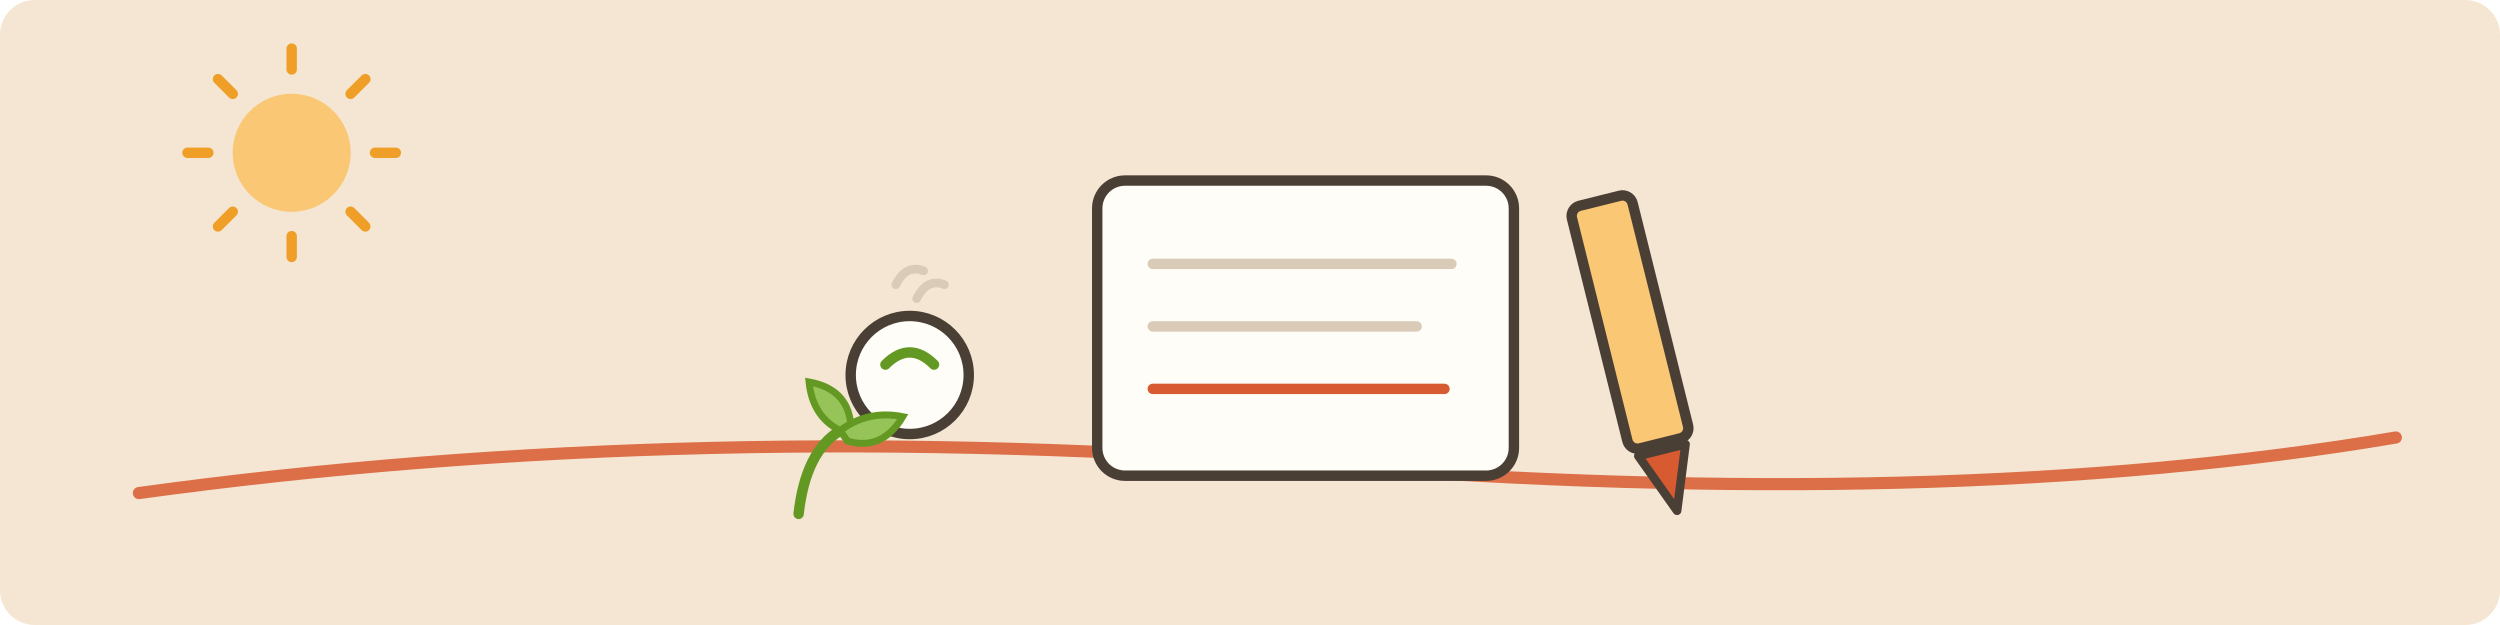
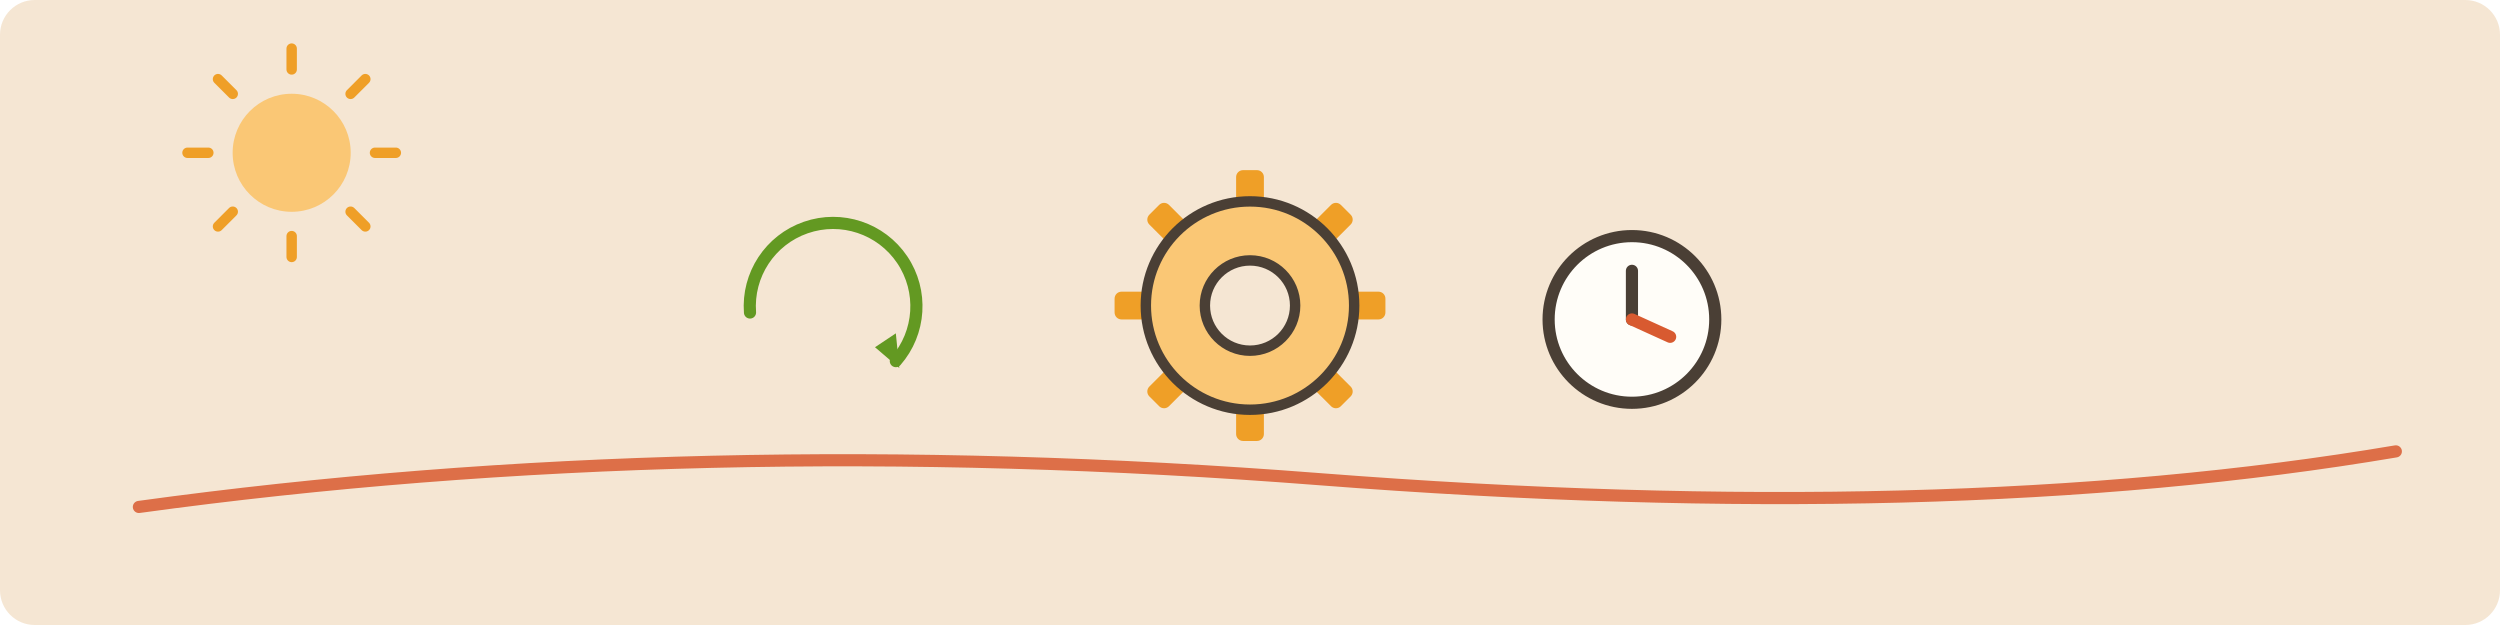
<svg xmlns="http://www.w3.org/2000/svg" width="720" height="180" viewBox="0 0 720 180" role="img" aria-hidden="true">
  <style>
.ec-bg{fill:#F5E6D3}
.ec-paper{fill:#FFFDF8}
.ec-ln{stroke:#4A3F35}
.ec-rule{stroke:#D9CBB8}
+ .ec-ink{fill:#4A3F35}
@media (prefers-color-scheme: dark){
.ec-bg{fill:#33251B}
.ec-paper{fill:#241D15}
.ec-ln{stroke:#EFE7DA}
.ec-rule{stroke:#5C5044}
+ .ec-ink{fill:#EFE7DA}
}
</style>
  <rect width="720" height="180" rx="10" class="ec-bg" />
  <g transform="translate(84,44)">
    <circle cx="0" cy="0" r="17" fill="#FAC775" />
    <line x1="0" y1="-24" x2="0" y2="-30" stroke="#EF9F27" stroke-width="3" stroke-linecap="round" transform="rotate(0)" />
    <line x1="0" y1="-24" x2="0" y2="-30" stroke="#EF9F27" stroke-width="3" stroke-linecap="round" transform="rotate(45)" />
    <line x1="0" y1="-24" x2="0" y2="-30" stroke="#EF9F27" stroke-width="3" stroke-linecap="round" transform="rotate(90)" />
    <line x1="0" y1="-24" x2="0" y2="-30" stroke="#EF9F27" stroke-width="3" stroke-linecap="round" transform="rotate(135)" />
    <line x1="0" y1="-24" x2="0" y2="-30" stroke="#EF9F27" stroke-width="3" stroke-linecap="round" transform="rotate(180)" />
    <line x1="0" y1="-24" x2="0" y2="-30" stroke="#EF9F27" stroke-width="3" stroke-linecap="round" transform="rotate(225)" />
    <line x1="0" y1="-24" x2="0" y2="-30" stroke="#EF9F27" stroke-width="3" stroke-linecap="round" transform="rotate(270)" />
    <line x1="0" y1="-24" x2="0" y2="-30" stroke="#EF9F27" stroke-width="3" stroke-linecap="round" transform="rotate(315)" />
  </g>
-   <path d="M40 142 Q200 120 380 134 T690 126" fill="none" stroke="#D85A30" stroke-width="3.5" stroke-linecap="round" opacity="0.85" />
-   <g transform="translate(316,52)">
-     <rect width="120" height="85" rx="8" class="ec-paper ec-ln" stroke-width="3" />
-     <line x1="16" y1="24" x2="102" y2="24" class="ec-rule" stroke-width="3" stroke-linecap="round" />
-     <line x1="16" y1="42" x2="92" y2="42" class="ec-rule" stroke-width="3" stroke-linecap="round" />
-     <line x1="16" y1="60" x2="100" y2="60" stroke="#D85A30" stroke-width="3" stroke-linecap="round" />
+   <path d="M40 146 Q200 124 380 138 T690 130" fill="none" stroke="#D85A30" stroke-width="3.5" stroke-linecap="round" opacity="0.85" />
+   <g transform="translate(360,88)">
+     <rect x="-4" y="-39" width="8" height="12" rx="2" fill="#EF9F27" transform="rotate(0)" />
+     <rect x="-4" y="-39" width="8" height="12" rx="2" fill="#EF9F27" transform="rotate(45)" />
+     <rect x="-4" y="-39" width="8" height="12" rx="2" fill="#EF9F27" transform="rotate(90)" />
+     <rect x="-4" y="-39" width="8" height="12" rx="2" fill="#EF9F27" transform="rotate(135)" />
+     <rect x="-4" y="-39" width="8" height="12" rx="2" fill="#EF9F27" transform="rotate(180)" />
+     <rect x="-4" y="-39" width="8" height="12" rx="2" fill="#EF9F27" transform="rotate(225)" />
+     <rect x="-4" y="-39" width="8" height="12" rx="2" fill="#EF9F27" transform="rotate(270)" />
+     <rect x="-4" y="-39" width="8" height="12" rx="2" fill="#EF9F27" transform="rotate(315)" />
+     <circle cx="0" cy="0" r="30" fill="#FAC775" class="ec-ln" stroke-width="3" />
+     <circle cx="0" cy="0" r="13" class="ec-bg ec-ln" stroke-width="3" />
  </g>
-   <g transform="translate(262,108)">
-     <circle cx="0" cy="0" r="17" class="ec-paper ec-ln" stroke-width="3" />
-     <path d="M-7 -3 Q0 -10 7 -3" fill="none" stroke="#639922" stroke-width="3" stroke-linecap="round" />
-     <path d="M-4 -26 Q-1 -32 4 -30 M2 -22 Q5 -28 10 -26" fill="none" class="ec-rule" stroke-width="2.5" stroke-linecap="round" />
+   <g transform="translate(240,84)">
+     <path d="M-24 6 a24 24 0 1 1 42 14" fill="none" stroke="#639922" stroke-width="3.5" stroke-linecap="round" />
+     <path d="M12 16 l7 6 -1 -10 Z" fill="#639922" />
  </g>
-   <g transform="translate(452,60) rotate(-14)">
-     <rect width="18" height="72" rx="3" fill="#FAC775" class="ec-ln" stroke-width="3" />
-     <path d="M2 74 L9 92 L16 74 Z" fill="#D85A30" class="ec-ln" stroke-width="2.5" stroke-linejoin="round" />
-   </g>
-   <g transform="translate(230,148)">
-     <path d="M0 0 Q2 -18 12 -24" fill="none" stroke="#639922" stroke-width="3" stroke-linecap="round" />
-     <path d="M12 -24 Q4 -28 3 -38 Q14 -36 15 -26 Z" fill="#97C459" stroke="#639922" stroke-width="2" />
-     <path d="M12 -24 Q20 -30 30 -28 Q24 -18 14 -21 Z" fill="#97C459" stroke="#639922" stroke-width="2" />
+   <g transform="translate(470,92)">
+     <circle cx="0" cy="0" r="24" class="ec-paper ec-ln" stroke-width="3.5" />
+     <line x1="0" y1="0" x2="0" y2="-14" class="ec-ln" stroke-width="3.5" stroke-linecap="round" />
+     <line x1="0" y1="0" x2="11" y2="5" stroke="#D85A30" stroke-width="3.5" stroke-linecap="round" />
  </g>
</svg>
